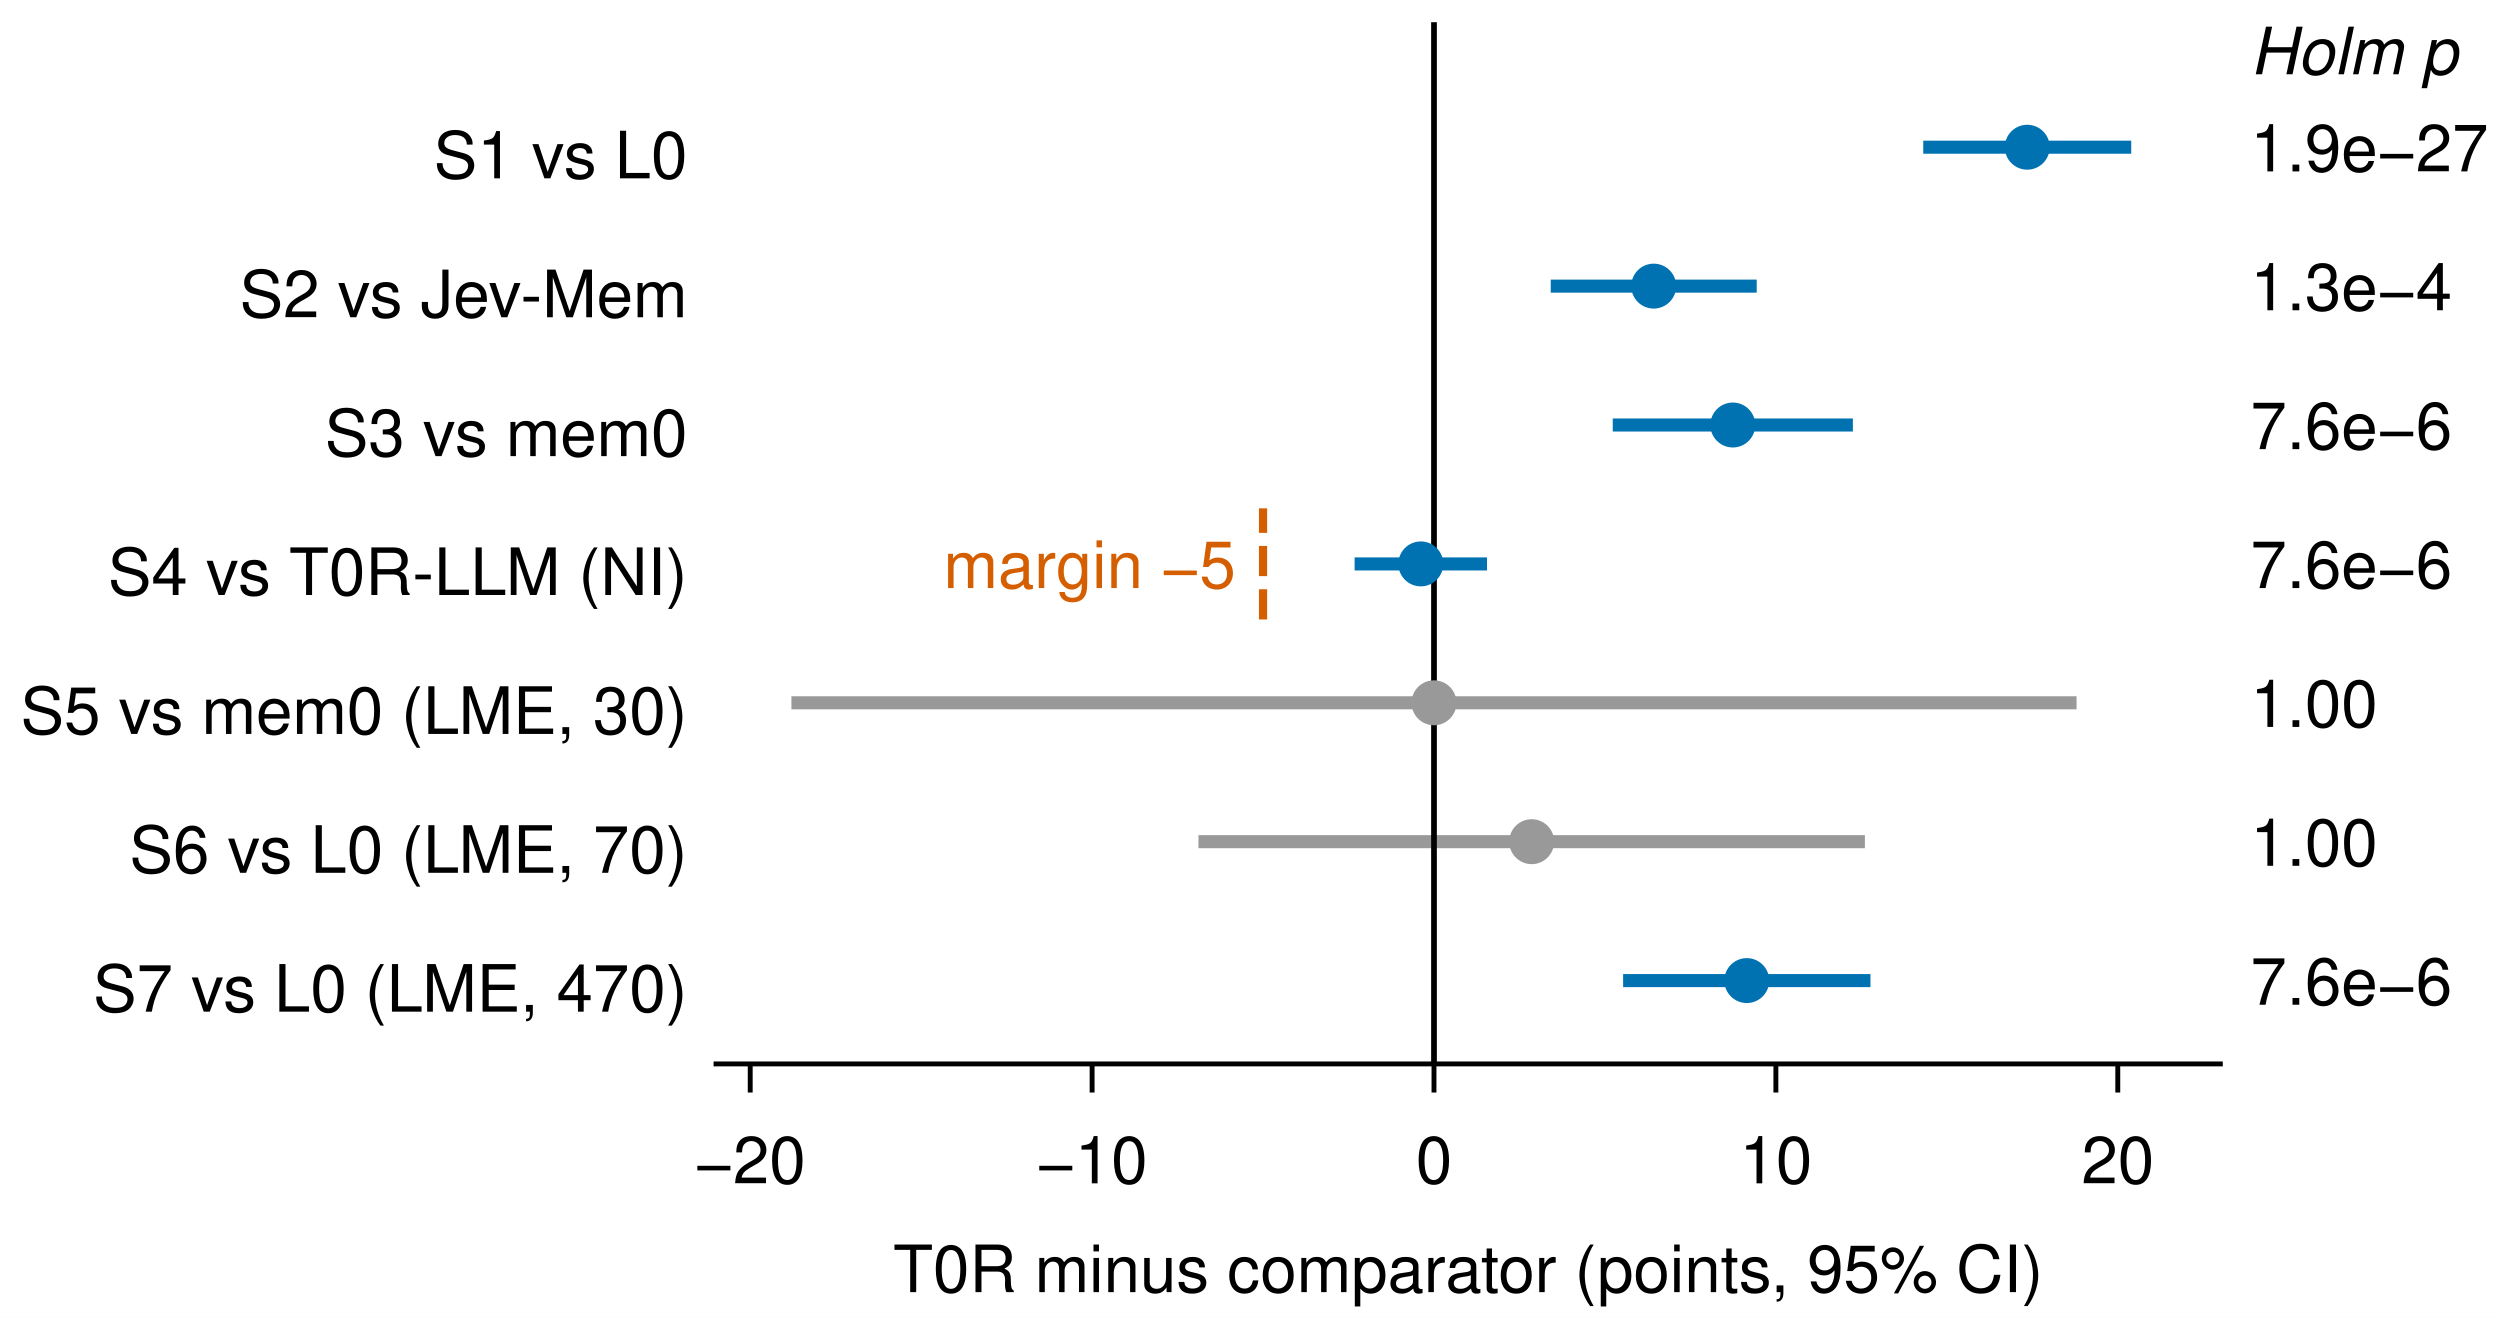
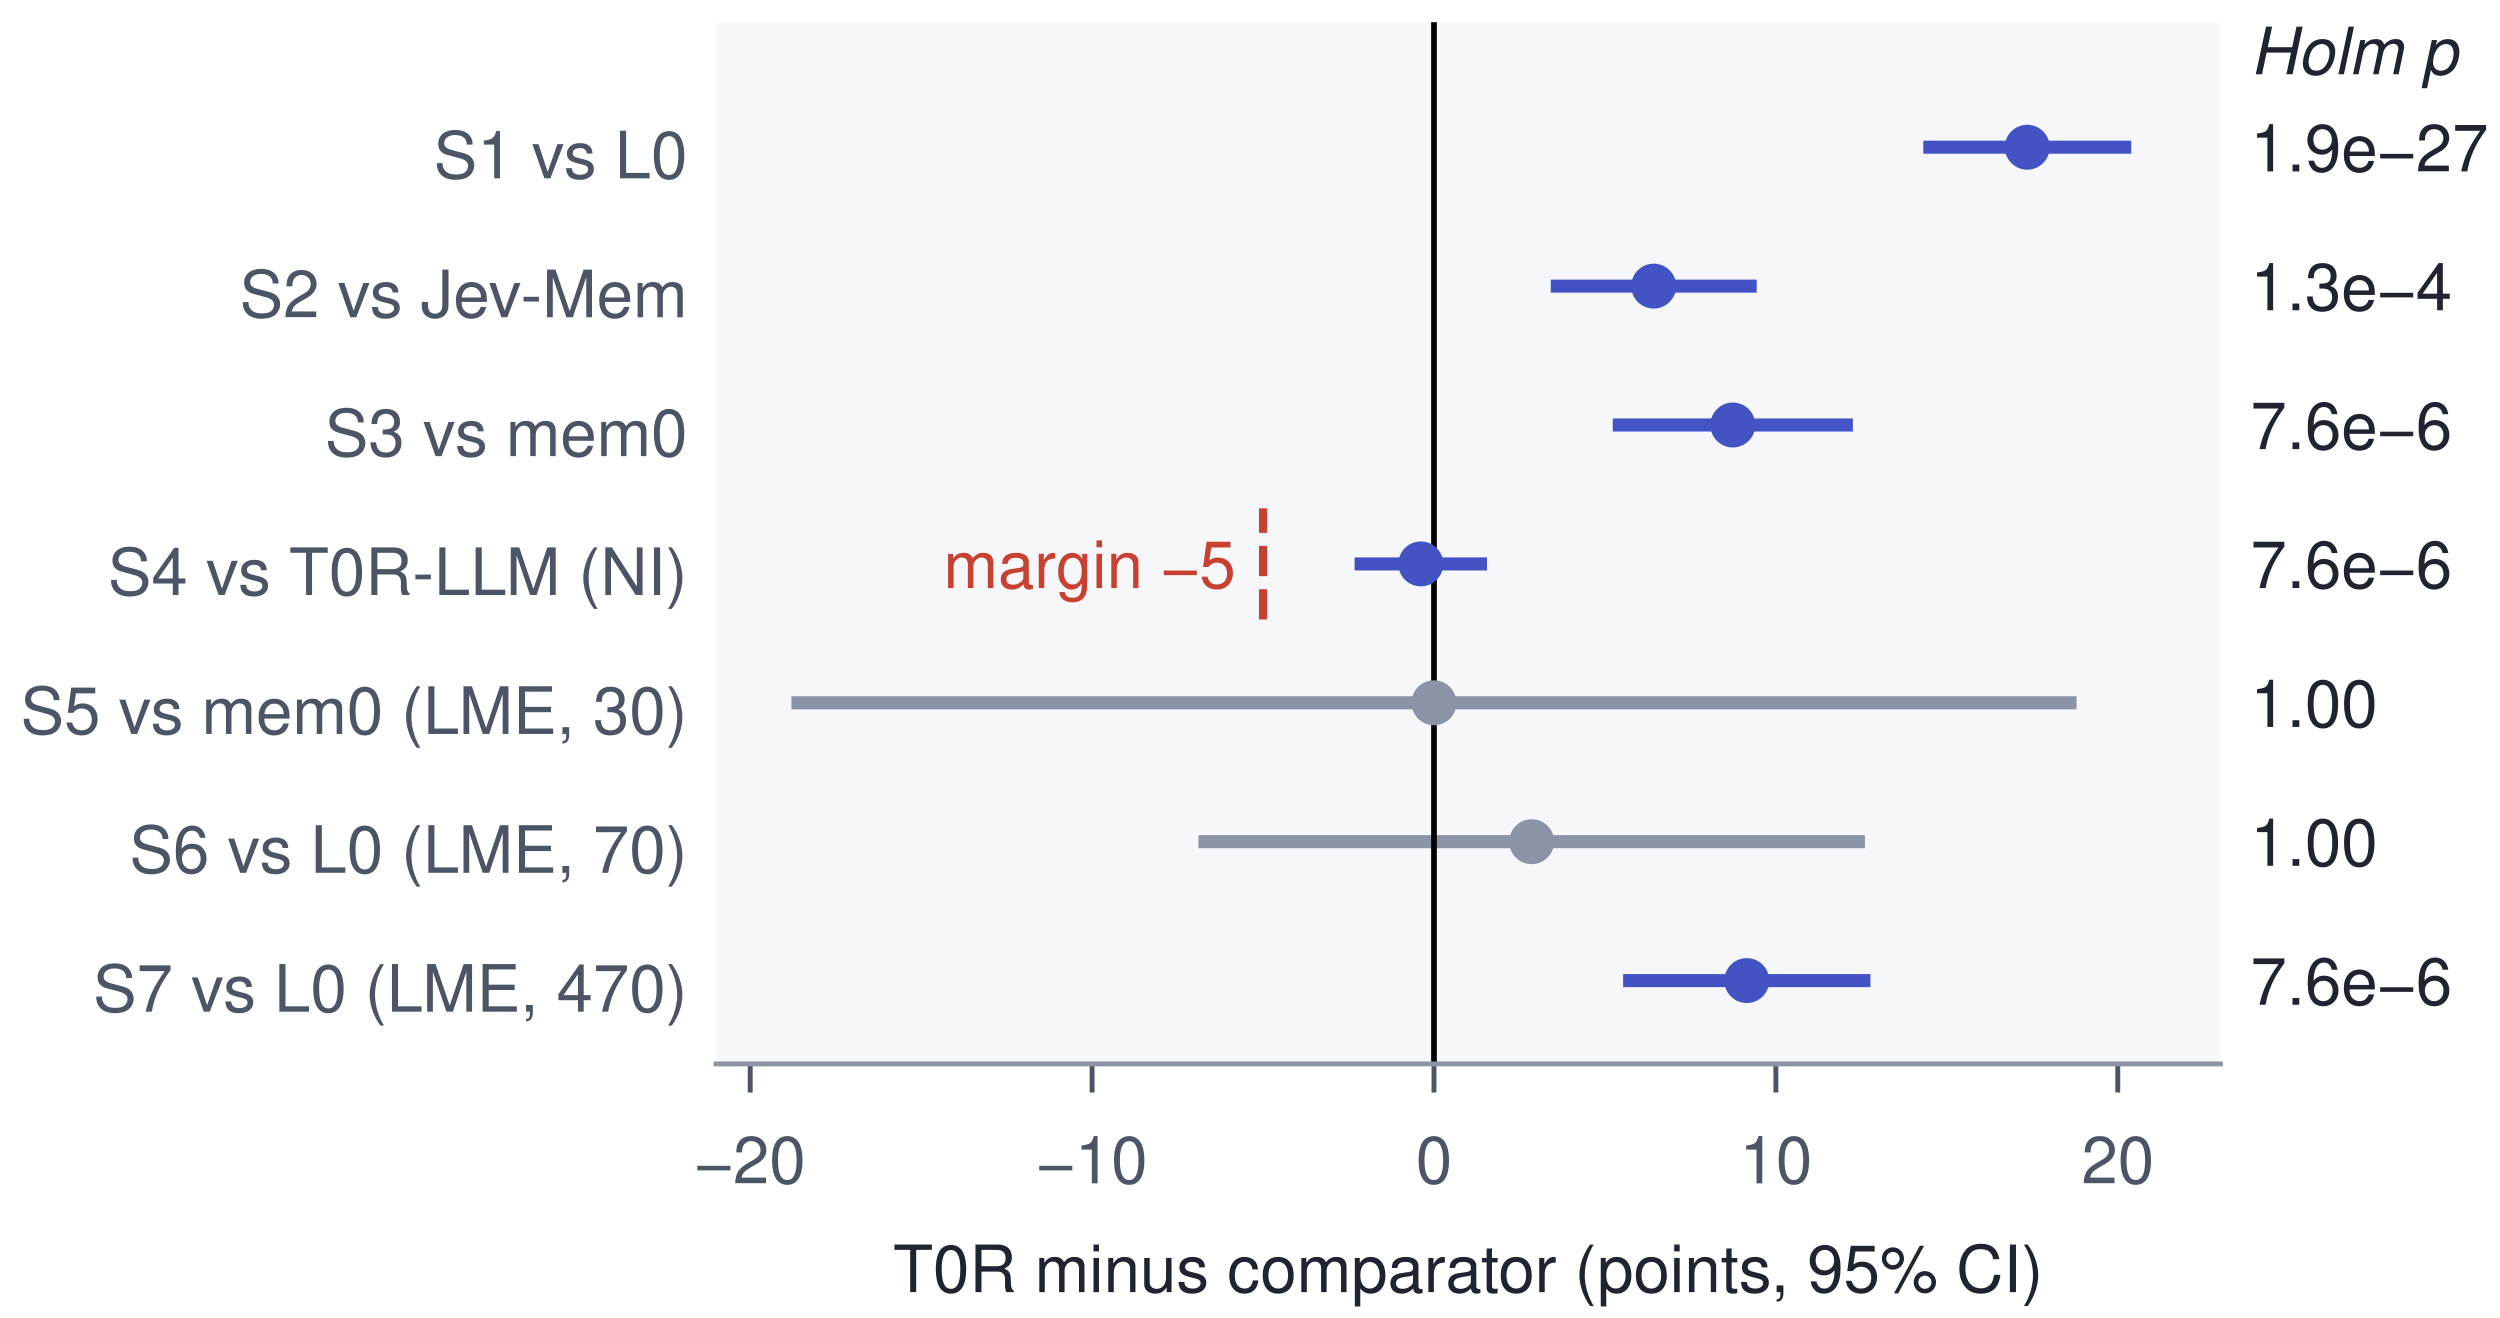
<svg xmlns="http://www.w3.org/2000/svg" xmlns:xlink="http://www.w3.org/1999/xlink" width="306.02pt" height="161.312pt" viewBox="0 0 306.02 161.312" version="1.1">
  <defs>
    <style type="text/css">*{stroke-linejoin: round; stroke-linecap: butt}</style>
  </defs>
  <g id="figure_1">
    <g id="patch_1">
      <path d="M -0 161.312  L 306.02 161.312  L 306.02 0  L -0 0  z " style="fill: #ffffff" />
    </g>
    <g id="axes_1">
      <g id="patch_2">
-         <path d="M 87.647 130.232  L 271.788 130.232  L 271.788 2.72  L 87.647 2.72  z " style="fill: #ffffff" />
+         <path d="M 87.647 130.232  L 271.788 130.232  L 271.788 2.72  L 87.647 2.72  z " style="fill: #f5f7fa" />
      </g>
      <g id="matplotlib.axis_1">
        <g id="xtick_1">
          <g id="line2d_1">
            <defs>
-               <path id="m3673340154" d="M 0 0  L 0 3.5  " style="stroke: #000000; stroke-width: 0.6" />
+               <path id="mf3a96351b1" d="M 0 0  L 0 3.5  " style="stroke: #4b5566; stroke-width: 0.6" />
            </defs>
            <g>
-               <use xlink:href="#m3673340154" x="91.832" y="130.232" style="stroke: #000000; stroke-width: 0.6" />
+               <use xlink:href="#mf3a96351b1" x="91.832" y="130.232" style="fill: #4b5566; stroke: #4b5566; stroke-width: 0.6" />
            </g>
          </g>
          <g id="text_1">
-             <text style="font-size: 8px; font-family: 'Helvetica Neue', 'Helvetica', 'Arial', 'DejaVu Sans', sans-serif; text-anchor: middle" x="91.832" y="144.848" transform="rotate(-0 91.8325 144.8477)">−20</text>
+             <text style="font-size: 8px; font-family: 'Helvetica Neue', 'Helvetica', 'Arial', 'DejaVu Sans', sans-serif; text-anchor: middle; fill: #4b5566" x="91.832" y="144.848" transform="rotate(-0 91.8325 144.8477)">−20</text>
          </g>
        </g>
        <g id="xtick_2">
          <g id="line2d_2">
            <g>
-               <use xlink:href="#m3673340154" x="133.683" y="130.232" style="stroke: #000000; stroke-width: 0.6" />
+               <use xlink:href="#mf3a96351b1" x="133.683" y="130.232" style="fill: #4b5566; stroke: #4b5566; stroke-width: 0.6" />
            </g>
          </g>
          <g id="text_2">
-             <text style="font-size: 8px; font-family: 'Helvetica Neue', 'Helvetica', 'Arial', 'DejaVu Sans', sans-serif; text-anchor: middle" x="133.683" y="144.848" transform="rotate(-0 133.6825 144.8477)">−10</text>
+             <text style="font-size: 8px; font-family: 'Helvetica Neue', 'Helvetica', 'Arial', 'DejaVu Sans', sans-serif; text-anchor: middle; fill: #4b5566" x="133.683" y="144.848" transform="rotate(-0 133.6825 144.8477)">−10</text>
          </g>
        </g>
        <g id="xtick_3">
          <g id="line2d_3">
            <g>
-               <use xlink:href="#m3673340154" x="175.532" y="130.232" style="stroke: #000000; stroke-width: 0.6" />
+               <use xlink:href="#mf3a96351b1" x="175.532" y="130.232" style="fill: #4b5566; stroke: #4b5566; stroke-width: 0.6" />
            </g>
          </g>
          <g id="text_3">
-             <text style="font-size: 8px; font-family: 'Helvetica Neue', 'Helvetica', 'Arial', 'DejaVu Sans', sans-serif; text-anchor: middle" x="175.532" y="144.848" transform="rotate(-0 175.5325 144.8477)">0</text>
+             <text style="font-size: 8px; font-family: 'Helvetica Neue', 'Helvetica', 'Arial', 'DejaVu Sans', sans-serif; text-anchor: middle; fill: #4b5566" x="175.532" y="144.848" transform="rotate(-0 175.5325 144.8477)">0</text>
          </g>
        </g>
        <g id="xtick_4">
          <g id="line2d_4">
            <g>
-               <use xlink:href="#m3673340154" x="217.382" y="130.232" style="stroke: #000000; stroke-width: 0.6" />
+               <use xlink:href="#mf3a96351b1" x="217.382" y="130.232" style="fill: #4b5566; stroke: #4b5566; stroke-width: 0.6" />
            </g>
          </g>
          <g id="text_4">
-             <text style="font-size: 8px; font-family: 'Helvetica Neue', 'Helvetica', 'Arial', 'DejaVu Sans', sans-serif; text-anchor: middle" x="217.382" y="144.848" transform="rotate(-0 217.3825 144.8477)">10</text>
+             <text style="font-size: 8px; font-family: 'Helvetica Neue', 'Helvetica', 'Arial', 'DejaVu Sans', sans-serif; text-anchor: middle; fill: #4b5566" x="217.382" y="144.848" transform="rotate(-0 217.3825 144.8477)">10</text>
          </g>
        </g>
        <g id="xtick_5">
          <g id="line2d_5">
            <g>
-               <use xlink:href="#m3673340154" x="259.233" y="130.232" style="stroke: #000000; stroke-width: 0.6" />
+               <use xlink:href="#mf3a96351b1" x="259.233" y="130.232" style="fill: #4b5566; stroke: #4b5566; stroke-width: 0.6" />
            </g>
          </g>
          <g id="text_5">
-             <text style="font-size: 8px; font-family: 'Helvetica Neue', 'Helvetica', 'Arial', 'DejaVu Sans', sans-serif; text-anchor: middle" x="259.233" y="144.848" transform="rotate(-0 259.2325 144.8477)">20</text>
+             <text style="font-size: 8px; font-family: 'Helvetica Neue', 'Helvetica', 'Arial', 'DejaVu Sans', sans-serif; text-anchor: middle; fill: #4b5566" x="259.233" y="144.848" transform="rotate(-0 259.2325 144.8477)">20</text>
          </g>
        </g>
        <g id="text_6">
-           <text style="font-size: 8px; font-family: 'Helvetica Neue', 'Helvetica', 'Arial', 'DejaVu Sans', sans-serif; text-anchor: middle" x="179.718" y="158.168" transform="rotate(-0 179.7175 158.1677)">T0R minus comparator (points, 95% CI)</text>
+           <text style="font-size: 8px; font-family: 'Helvetica Neue', 'Helvetica', 'Arial', 'DejaVu Sans', sans-serif; text-anchor: middle; fill: #1f2430" x="179.718" y="158.168" transform="rotate(-0 179.7175 158.1677)">T0R minus comparator (points, 95% CI)</text>
        </g>
      </g>
      <g id="matplotlib.axis_2">
        <g id="ytick_1">
          <g id="line2d_6" />
          <g id="text_7">
-             <text style="font-size: 8px; font-family: 'Helvetica Neue', 'Helvetica', 'Arial', 'DejaVu Sans', sans-serif; text-anchor: end" x="84.147" y="123.839" transform="rotate(-0 84.1475 123.8387)">S7  vs L0 (LME, 470)</text>
+             <text style="font-size: 8px; font-family: 'Helvetica Neue', 'Helvetica', 'Arial', 'DejaVu Sans', sans-serif; text-anchor: end; fill: #4b5566" x="84.147" y="123.839" transform="rotate(-0 84.1475 123.8387)">S7  vs L0 (LME, 470)</text>
          </g>
        </g>
        <g id="ytick_2">
          <g id="line2d_7" />
          <g id="text_8">
-             <text style="font-size: 8px; font-family: 'Helvetica Neue', 'Helvetica', 'Arial', 'DejaVu Sans', sans-serif; text-anchor: end" x="84.147" y="106.837" transform="rotate(-0 84.1475 106.8371)">S6  vs L0 (LME, 70)</text>
+             <text style="font-size: 8px; font-family: 'Helvetica Neue', 'Helvetica', 'Arial', 'DejaVu Sans', sans-serif; text-anchor: end; fill: #4b5566" x="84.147" y="106.837" transform="rotate(-0 84.1475 106.8371)">S6  vs L0 (LME, 70)</text>
          </g>
        </g>
        <g id="ytick_3">
          <g id="line2d_8" />
          <g id="text_9">
-             <text style="font-size: 8px; font-family: 'Helvetica Neue', 'Helvetica', 'Arial', 'DejaVu Sans', sans-serif; text-anchor: end" x="84.147" y="89.836" transform="rotate(-0 84.1475 89.83552)">S5  vs mem0 (LME, 30)</text>
+             <text style="font-size: 8px; font-family: 'Helvetica Neue', 'Helvetica', 'Arial', 'DejaVu Sans', sans-serif; text-anchor: end; fill: #4b5566" x="84.147" y="89.836" transform="rotate(-0 84.1475 89.83552)">S5  vs mem0 (LME, 30)</text>
          </g>
        </g>
        <g id="ytick_4">
          <g id="line2d_9" />
          <g id="text_10">
-             <text style="font-size: 8px; font-family: 'Helvetica Neue', 'Helvetica', 'Arial', 'DejaVu Sans', sans-serif; text-anchor: end" x="84.147" y="72.834" transform="rotate(-0 84.1475 72.83392)">S4  vs T0R-LLM (NI)</text>
+             <text style="font-size: 8px; font-family: 'Helvetica Neue', 'Helvetica', 'Arial', 'DejaVu Sans', sans-serif; text-anchor: end; fill: #4b5566" x="84.147" y="72.834" transform="rotate(-0 84.1475 72.83392)">S4  vs T0R-LLM (NI)</text>
          </g>
        </g>
        <g id="ytick_5">
          <g id="line2d_10" />
          <g id="text_11">
-             <text style="font-size: 8px; font-family: 'Helvetica Neue', 'Helvetica', 'Arial', 'DejaVu Sans', sans-serif; text-anchor: end" x="84.147" y="55.832" transform="rotate(-0 84.1475 55.83232)">S3  vs mem0</text>
+             <text style="font-size: 8px; font-family: 'Helvetica Neue', 'Helvetica', 'Arial', 'DejaVu Sans', sans-serif; text-anchor: end; fill: #4b5566" x="84.147" y="55.832" transform="rotate(-0 84.1475 55.83232)">S3  vs mem0</text>
          </g>
        </g>
        <g id="ytick_6">
          <g id="line2d_11" />
          <g id="text_12">
-             <text style="font-size: 8px; font-family: 'Helvetica Neue', 'Helvetica', 'Arial', 'DejaVu Sans', sans-serif; text-anchor: end" x="84.147" y="38.831" transform="rotate(-0 84.1475 38.83072)">S2  vs Jev-Mem</text>
+             <text style="font-size: 8px; font-family: 'Helvetica Neue', 'Helvetica', 'Arial', 'DejaVu Sans', sans-serif; text-anchor: end; fill: #4b5566" x="84.147" y="38.831" transform="rotate(-0 84.1475 38.83072)">S2  vs Jev-Mem</text>
          </g>
        </g>
        <g id="ytick_7">
          <g id="line2d_12" />
          <g id="text_13">
-             <text style="font-size: 8px; font-family: 'Helvetica Neue', 'Helvetica', 'Arial', 'DejaVu Sans', sans-serif; text-anchor: end" x="84.147" y="21.829" transform="rotate(-0 84.1475 21.82912)">S1  vs L0</text>
+             <text style="font-size: 8px; font-family: 'Helvetica Neue', 'Helvetica', 'Arial', 'DejaVu Sans', sans-serif; text-anchor: end; fill: #4b5566" x="84.147" y="21.829" transform="rotate(-0 84.1475 21.82912)">S1  vs L0</text>
          </g>
        </g>
      </g>
      <g id="line2d_13">
-         <path d="M 235.422 18.021  L 260.88 18.021  " clip-path="url(#pe4c4c9fe4b)" style="fill: none; stroke: #0072b2; stroke-width: 1.6" />
+         <path d="M 235.422 18.021  L 260.88 18.021  " clip-path="url(#p753d4b0873)" style="fill: none; stroke: #4453c4; stroke-width: 1.6" />
      </g>
      <g id="line2d_14">
-         <path d="M 189.822 35.023  L 215.035 35.023  " clip-path="url(#pe4c4c9fe4b)" style="fill: none; stroke: #0072b2; stroke-width: 1.6" />
+         <path d="M 189.822 35.023  L 215.035 35.023  " clip-path="url(#p753d4b0873)" style="fill: none; stroke: #4453c4; stroke-width: 1.6" />
      </g>
      <g id="line2d_15">
-         <path d="M 197.414 52.024  L 226.807 52.024  " clip-path="url(#pe4c4c9fe4b)" style="fill: none; stroke: #0072b2; stroke-width: 1.6" />
+         <path d="M 197.414 52.024  L 226.807 52.024  " clip-path="url(#p753d4b0873)" style="fill: none; stroke: #4453c4; stroke-width: 1.6" />
      </g>
      <g id="line2d_16">
-         <path d="M 165.816 69.026  L 182.022 69.026  " clip-path="url(#pe4c4c9fe4b)" style="fill: none; stroke: #0072b2; stroke-width: 1.6" />
+         <path d="M 165.816 69.026  L 182.022 69.026  " clip-path="url(#p753d4b0873)" style="fill: none; stroke: #4453c4; stroke-width: 1.6" />
      </g>
      <g id="line2d_17">
-         <path d="M 96.876 86.028  L 254.189 86.028  " clip-path="url(#pe4c4c9fe4b)" style="fill: none; stroke: #999999; stroke-width: 1.6" />
+         <path d="M 96.876 86.028  L 254.189 86.028  " clip-path="url(#p753d4b0873)" style="fill: none; stroke: #8a94a6; stroke-width: 1.6" />
      </g>
      <g id="line2d_18">
-         <path d="M 146.702 103.029  L 228.278 103.029  " clip-path="url(#pe4c4c9fe4b)" style="fill: none; stroke: #999999; stroke-width: 1.6" />
+         <path d="M 146.702 103.029  L 228.278 103.029  " clip-path="url(#p753d4b0873)" style="fill: none; stroke: #8a94a6; stroke-width: 1.6" />
      </g>
      <g id="line2d_19">
-         <path d="M 198.684 120.031  L 228.958 120.031  " clip-path="url(#pe4c4c9fe4b)" style="fill: none; stroke: #0072b2; stroke-width: 1.6" />
+         <path d="M 198.684 120.031  L 228.958 120.031  " clip-path="url(#p753d4b0873)" style="fill: none; stroke: #4453c4; stroke-width: 1.6" />
      </g>
      <g id="line2d_20">
-         <path d="M 175.532 130.232  L 175.532 2.72  " clip-path="url(#pe4c4c9fe4b)" style="fill: none; stroke: #000000; stroke-width: 0.7; stroke-linecap: square" />
+         <path d="M 175.532 130.232  L 175.532 2.72  " clip-path="url(#p753d4b0873)" style="fill: none; stroke: #000000; stroke-width: 0.7; stroke-linecap: square" />
      </g>
      <g id="line2d_21">
-         <path d="M 154.607 75.827  L 154.607 62.225  " clip-path="url(#pe4c4c9fe4b)" style="fill: none; stroke-dasharray: 3.7,1.6; stroke-dashoffset: 0; stroke: #d55e00" />
+         <path d="M 154.607 75.827  L 154.607 62.225  " clip-path="url(#p753d4b0873)" style="fill: none; stroke-dasharray: 3.7,1.6; stroke-dashoffset: 0; stroke: #c8402f" />
      </g>
      <g id="patch_3">
-         <path d="M 87.647 130.232  L 271.788 130.232  " style="fill: none; stroke: #000000; stroke-width: 0.6; stroke-linejoin: miter; stroke-linecap: square" />
+         <path d="M 87.647 130.232  L 271.788 130.232  " style="fill: none; stroke: #8a94a6; stroke-width: 0.6; stroke-linejoin: miter; stroke-linecap: square" />
      </g>
      <g id="line2d_22">
        <defs>
-           <path id="md7e140464a" d="M 0 2.25  C 0.597 2.25 1.169 2.013 1.591 1.591  C 2.013 1.169 2.25 0.597 2.25 0  C 2.25 -0.597 2.013 -1.169 1.591 -1.591  C 1.169 -2.013 0.597 -2.25 0 -2.25  C -0.597 -2.25 -1.169 -2.013 -1.591 -1.591  C -2.013 -1.169 -2.25 -0.597 -2.25 0  C -2.25 0.597 -2.013 1.169 -1.591 1.591  C -1.169 2.013 -0.597 2.25 0 2.25  z " style="stroke: #0072b2" />
+           <path id="mf45824205d" d="M 0 2.25  C 0.597 2.25 1.169 2.013 1.591 1.591  C 2.013 1.169 2.25 0.597 2.25 0  C 2.25 -0.597 2.013 -1.169 1.591 -1.591  C 1.169 -2.013 0.597 -2.25 0 -2.25  C -0.597 -2.25 -1.169 -2.013 -1.591 -1.591  C -2.013 -1.169 -2.25 -0.597 -2.25 0  C -2.25 0.597 -2.013 1.169 -1.591 1.591  C -1.169 2.013 -0.597 2.25 0 2.25  z " style="stroke: #4453c4" />
        </defs>
-         <g clip-path="url(#pe4c4c9fe4b)">
-           <use xlink:href="#md7e140464a" x="248.151" y="18.021" style="fill: #0072b2; stroke: #0072b2" />
+         <g clip-path="url(#p753d4b0873)">
+           <use xlink:href="#mf45824205d" x="248.151" y="18.021" style="fill: #4453c4; stroke: #4453c4" />
        </g>
      </g>
      <g id="text_14">
-         <text style="font-size: 8px; font-family: 'Helvetica Neue', 'Helvetica', 'Arial', 'DejaVu Sans', sans-serif; text-anchor: start" x="275.47" y="20.977" transform="rotate(-0 275.4703 20.97712)">1.9e−27</text>
+         <text style="font-size: 8px; font-family: 'Helvetica Neue', 'Helvetica', 'Arial', 'DejaVu Sans', sans-serif; text-anchor: start; fill: #1f2430" x="275.47" y="20.977" transform="rotate(-0 275.4703 20.97712)">1.9e−27</text>
      </g>
      <g id="line2d_23">
-         <g clip-path="url(#pe4c4c9fe4b)">
-           <use xlink:href="#md7e140464a" x="202.428" y="35.023" style="fill: #0072b2; stroke: #0072b2" />
+         <g clip-path="url(#p753d4b0873)">
+           <use xlink:href="#mf45824205d" x="202.428" y="35.023" style="fill: #4453c4; stroke: #4453c4" />
        </g>
      </g>
      <g id="text_15">
-         <text style="font-size: 8px; font-family: 'Helvetica Neue', 'Helvetica', 'Arial', 'DejaVu Sans', sans-serif; text-anchor: start" x="275.47" y="37.979" transform="rotate(-0 275.4703 37.97872)">1.3e−4</text>
+         <text style="font-size: 8px; font-family: 'Helvetica Neue', 'Helvetica', 'Arial', 'DejaVu Sans', sans-serif; text-anchor: start; fill: #1f2430" x="275.47" y="37.979" transform="rotate(-0 275.4703 37.97872)">1.3e−4</text>
      </g>
      <g id="line2d_24">
-         <g clip-path="url(#pe4c4c9fe4b)">
-           <use xlink:href="#md7e140464a" x="212.111" y="52.024" style="fill: #0072b2; stroke: #0072b2" />
+         <g clip-path="url(#p753d4b0873)">
+           <use xlink:href="#mf45824205d" x="212.111" y="52.024" style="fill: #4453c4; stroke: #4453c4" />
        </g>
      </g>
      <g id="text_16">
-         <text style="font-size: 8px; font-family: 'Helvetica Neue', 'Helvetica', 'Arial', 'DejaVu Sans', sans-serif; text-anchor: start" x="275.47" y="54.98" transform="rotate(-0 275.4703 54.98032)">7.6e−6</text>
+         <text style="font-size: 8px; font-family: 'Helvetica Neue', 'Helvetica', 'Arial', 'DejaVu Sans', sans-serif; text-anchor: start; fill: #1f2430" x="275.47" y="54.98" transform="rotate(-0 275.4703 54.98032)">7.6e−6</text>
      </g>
      <g id="line2d_25">
-         <g clip-path="url(#pe4c4c9fe4b)">
-           <use xlink:href="#md7e140464a" x="173.919" y="69.026" style="fill: #0072b2; stroke: #0072b2" />
+         <g clip-path="url(#p753d4b0873)">
+           <use xlink:href="#mf45824205d" x="173.919" y="69.026" style="fill: #4453c4; stroke: #4453c4" />
        </g>
      </g>
      <g id="text_17">
-         <text style="font-size: 8px; font-family: 'Helvetica Neue', 'Helvetica', 'Arial', 'DejaVu Sans', sans-serif; text-anchor: start" x="275.47" y="71.982" transform="rotate(-0 275.4703 71.98192)">7.6e−6</text>
+         <text style="font-size: 8px; font-family: 'Helvetica Neue', 'Helvetica', 'Arial', 'DejaVu Sans', sans-serif; text-anchor: start; fill: #1f2430" x="275.47" y="71.982" transform="rotate(-0 275.4703 71.98192)">7.6e−6</text>
      </g>
      <g id="line2d_26">
        <defs>
-           <path id="mb9ffb2bc4d" d="M 0 2.25  C 0.597 2.25 1.169 2.013 1.591 1.591  C 2.013 1.169 2.25 0.597 2.25 0  C 2.25 -0.597 2.013 -1.169 1.591 -1.591  C 1.169 -2.013 0.597 -2.25 0 -2.25  C -0.597 -2.25 -1.169 -2.013 -1.591 -1.591  C -2.013 -1.169 -2.25 -0.597 -2.25 0  C -2.25 0.597 -2.013 1.169 -1.591 1.591  C -1.169 2.013 -0.597 2.25 0 2.25  z " style="stroke: #999999" />
+           <path id="m4179ef36c3" d="M 0 2.25  C 0.597 2.25 1.169 2.013 1.591 1.591  C 2.013 1.169 2.25 0.597 2.25 0  C 2.25 -0.597 2.013 -1.169 1.591 -1.591  C 1.169 -2.013 0.597 -2.25 0 -2.25  C -0.597 -2.25 -1.169 -2.013 -1.591 -1.591  C -2.013 -1.169 -2.25 -0.597 -2.25 0  C -2.25 0.597 -2.013 1.169 -1.591 1.591  C -1.169 2.013 -0.597 2.25 0 2.25  z " style="stroke: #8a94a6" />
        </defs>
-         <g clip-path="url(#pe4c4c9fe4b)">
-           <use xlink:href="#mb9ffb2bc4d" x="175.532" y="86.028" style="fill: #999999; stroke: #999999" />
+         <g clip-path="url(#p753d4b0873)">
+           <use xlink:href="#m4179ef36c3" x="175.532" y="86.028" style="fill: #8a94a6; stroke: #8a94a6" />
        </g>
      </g>
      <g id="text_18">
-         <text style="font-size: 8px; font-family: 'Helvetica Neue', 'Helvetica', 'Arial', 'DejaVu Sans', sans-serif; text-anchor: start" x="275.47" y="88.984" transform="rotate(-0 275.4703 88.98352)">1.00</text>
+         <text style="font-size: 8px; font-family: 'Helvetica Neue', 'Helvetica', 'Arial', 'DejaVu Sans', sans-serif; text-anchor: start; fill: #1f2430" x="275.47" y="88.984" transform="rotate(-0 275.4703 88.98352)">1.00</text>
      </g>
      <g id="line2d_27">
-         <g clip-path="url(#pe4c4c9fe4b)">
-           <use xlink:href="#mb9ffb2bc4d" x="187.49" y="103.029" style="fill: #999999; stroke: #999999" />
+         <g clip-path="url(#p753d4b0873)">
+           <use xlink:href="#m4179ef36c3" x="187.49" y="103.029" style="fill: #8a94a6; stroke: #8a94a6" />
        </g>
      </g>
      <g id="text_19">
-         <text style="font-size: 8px; font-family: 'Helvetica Neue', 'Helvetica', 'Arial', 'DejaVu Sans', sans-serif; text-anchor: start" x="275.47" y="105.985" transform="rotate(-0 275.4703 105.9851)">1.00</text>
+         <text style="font-size: 8px; font-family: 'Helvetica Neue', 'Helvetica', 'Arial', 'DejaVu Sans', sans-serif; text-anchor: start; fill: #1f2430" x="275.47" y="105.985" transform="rotate(-0 275.4703 105.9851)">1.00</text>
      </g>
      <g id="line2d_28">
-         <g clip-path="url(#pe4c4c9fe4b)">
-           <use xlink:href="#md7e140464a" x="213.821" y="120.031" style="fill: #0072b2; stroke: #0072b2" />
+         <g clip-path="url(#p753d4b0873)">
+           <use xlink:href="#mf45824205d" x="213.821" y="120.031" style="fill: #4453c4; stroke: #4453c4" />
        </g>
      </g>
      <g id="text_20">
-         <text style="font-size: 8px; font-family: 'Helvetica Neue', 'Helvetica', 'Arial', 'DejaVu Sans', sans-serif; text-anchor: start" x="275.47" y="122.987" transform="rotate(-0 275.4703 122.9867)">7.6e−6</text>
+         <text style="font-size: 8px; font-family: 'Helvetica Neue', 'Helvetica', 'Arial', 'DejaVu Sans', sans-serif; text-anchor: start; fill: #1f2430" x="275.47" y="122.987" transform="rotate(-0 275.4703 122.9867)">7.6e−6</text>
      </g>
      <g id="text_21">
-         <text style="font-size: 8px; font-family: 'Helvetica Neue', 'Helvetica', 'Arial', 'DejaVu Sans', sans-serif; text-anchor: end; fill: #d55e00" x="151.26" y="71.982" transform="rotate(-0 151.2595 71.98192)">margin −5</text>
+         <text style="font-size: 8px; font-family: 'Helvetica Neue', 'Helvetica', 'Arial', 'DejaVu Sans', sans-serif; text-anchor: end; fill: #c8402f" x="151.26" y="71.982" transform="rotate(-0 151.2595 71.98192)">margin −5</text>
      </g>
      <g id="text_22">
-         <text style="font-style: italic; font-size: 8px; font-family: 'Helvetica Neue', 'Helvetica', 'Arial', 'DejaVu Sans', sans-serif; text-anchor: start" x="275.47" y="9.096" transform="rotate(-0 275.4703 9.096)">Holm p</text>
+         <text style="font-style: italic; font-size: 8px; font-family: 'Helvetica Neue', 'Helvetica', 'Arial', 'DejaVu Sans', sans-serif; text-anchor: start; fill: #1f2430" x="275.47" y="9.096" transform="rotate(-0 275.4703 9.096)">Holm p</text>
      </g>
    </g>
  </g>
  <defs>
-     <clipPath id="pe4c4c9fe4b">
+     <clipPath id="p753d4b0873">
      <rect x="87.647" y="2.72" width="184.14" height="127.512" />
    </clipPath>
  </defs>
</svg>
